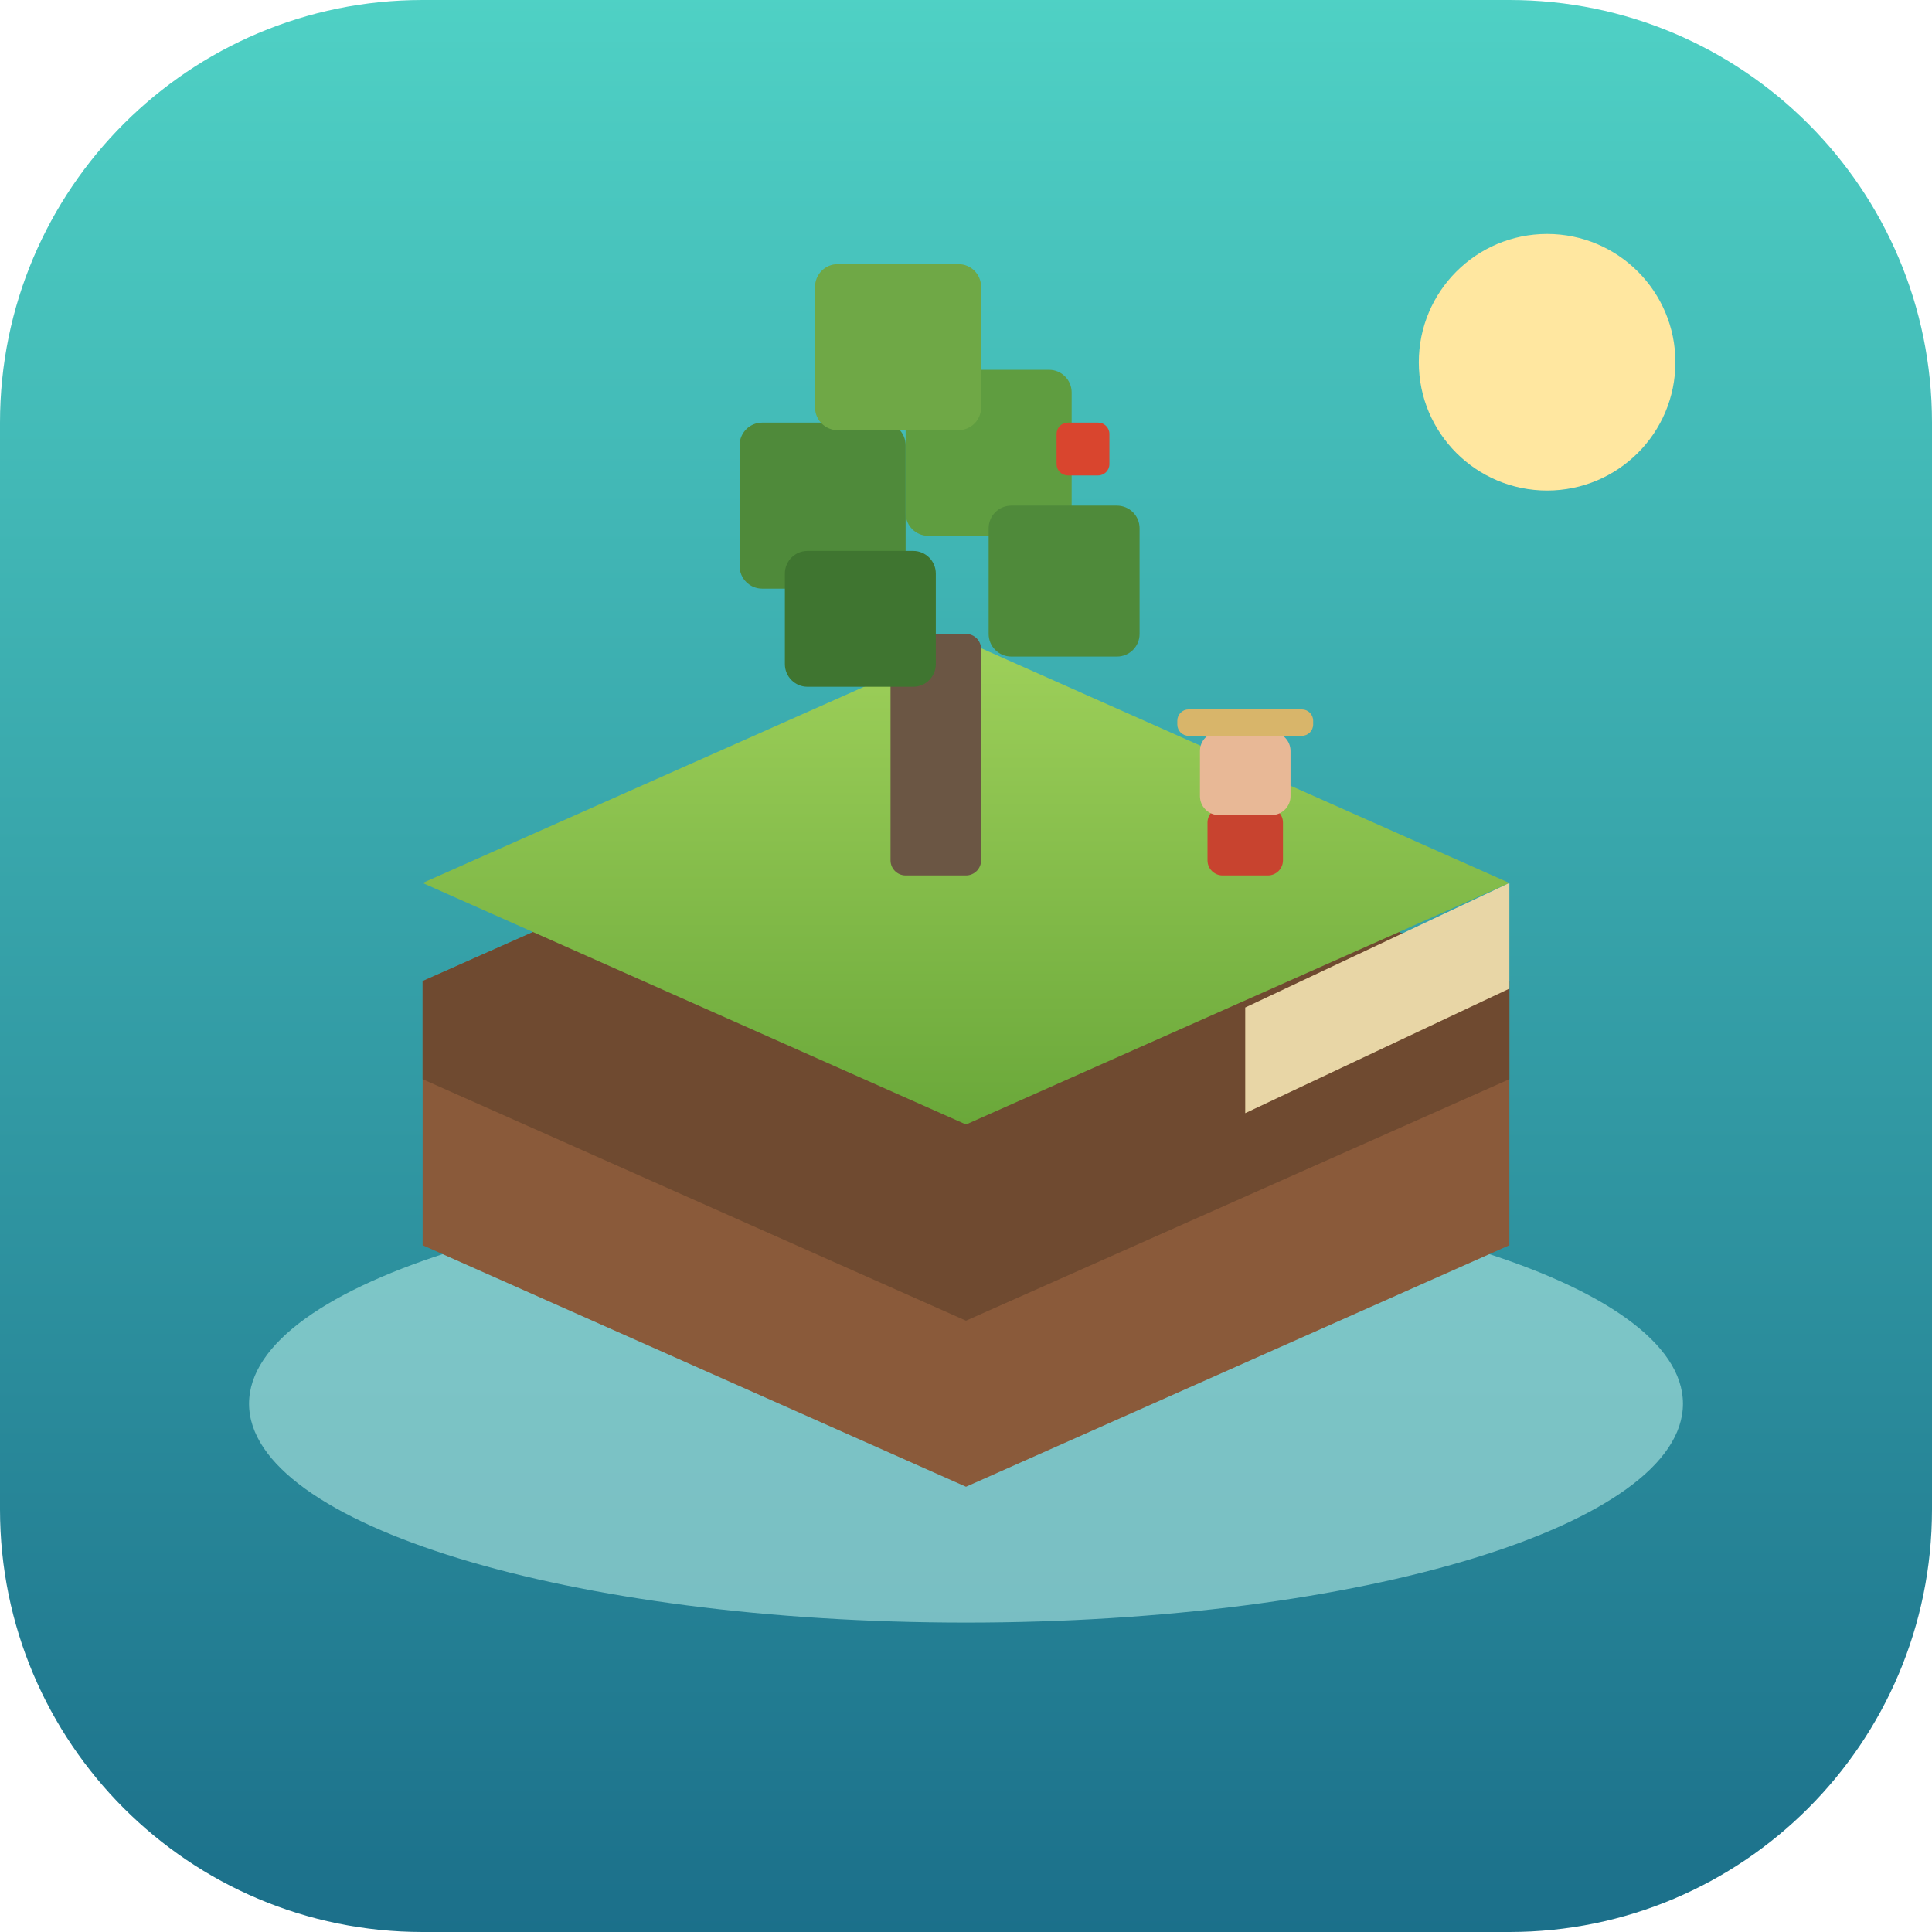
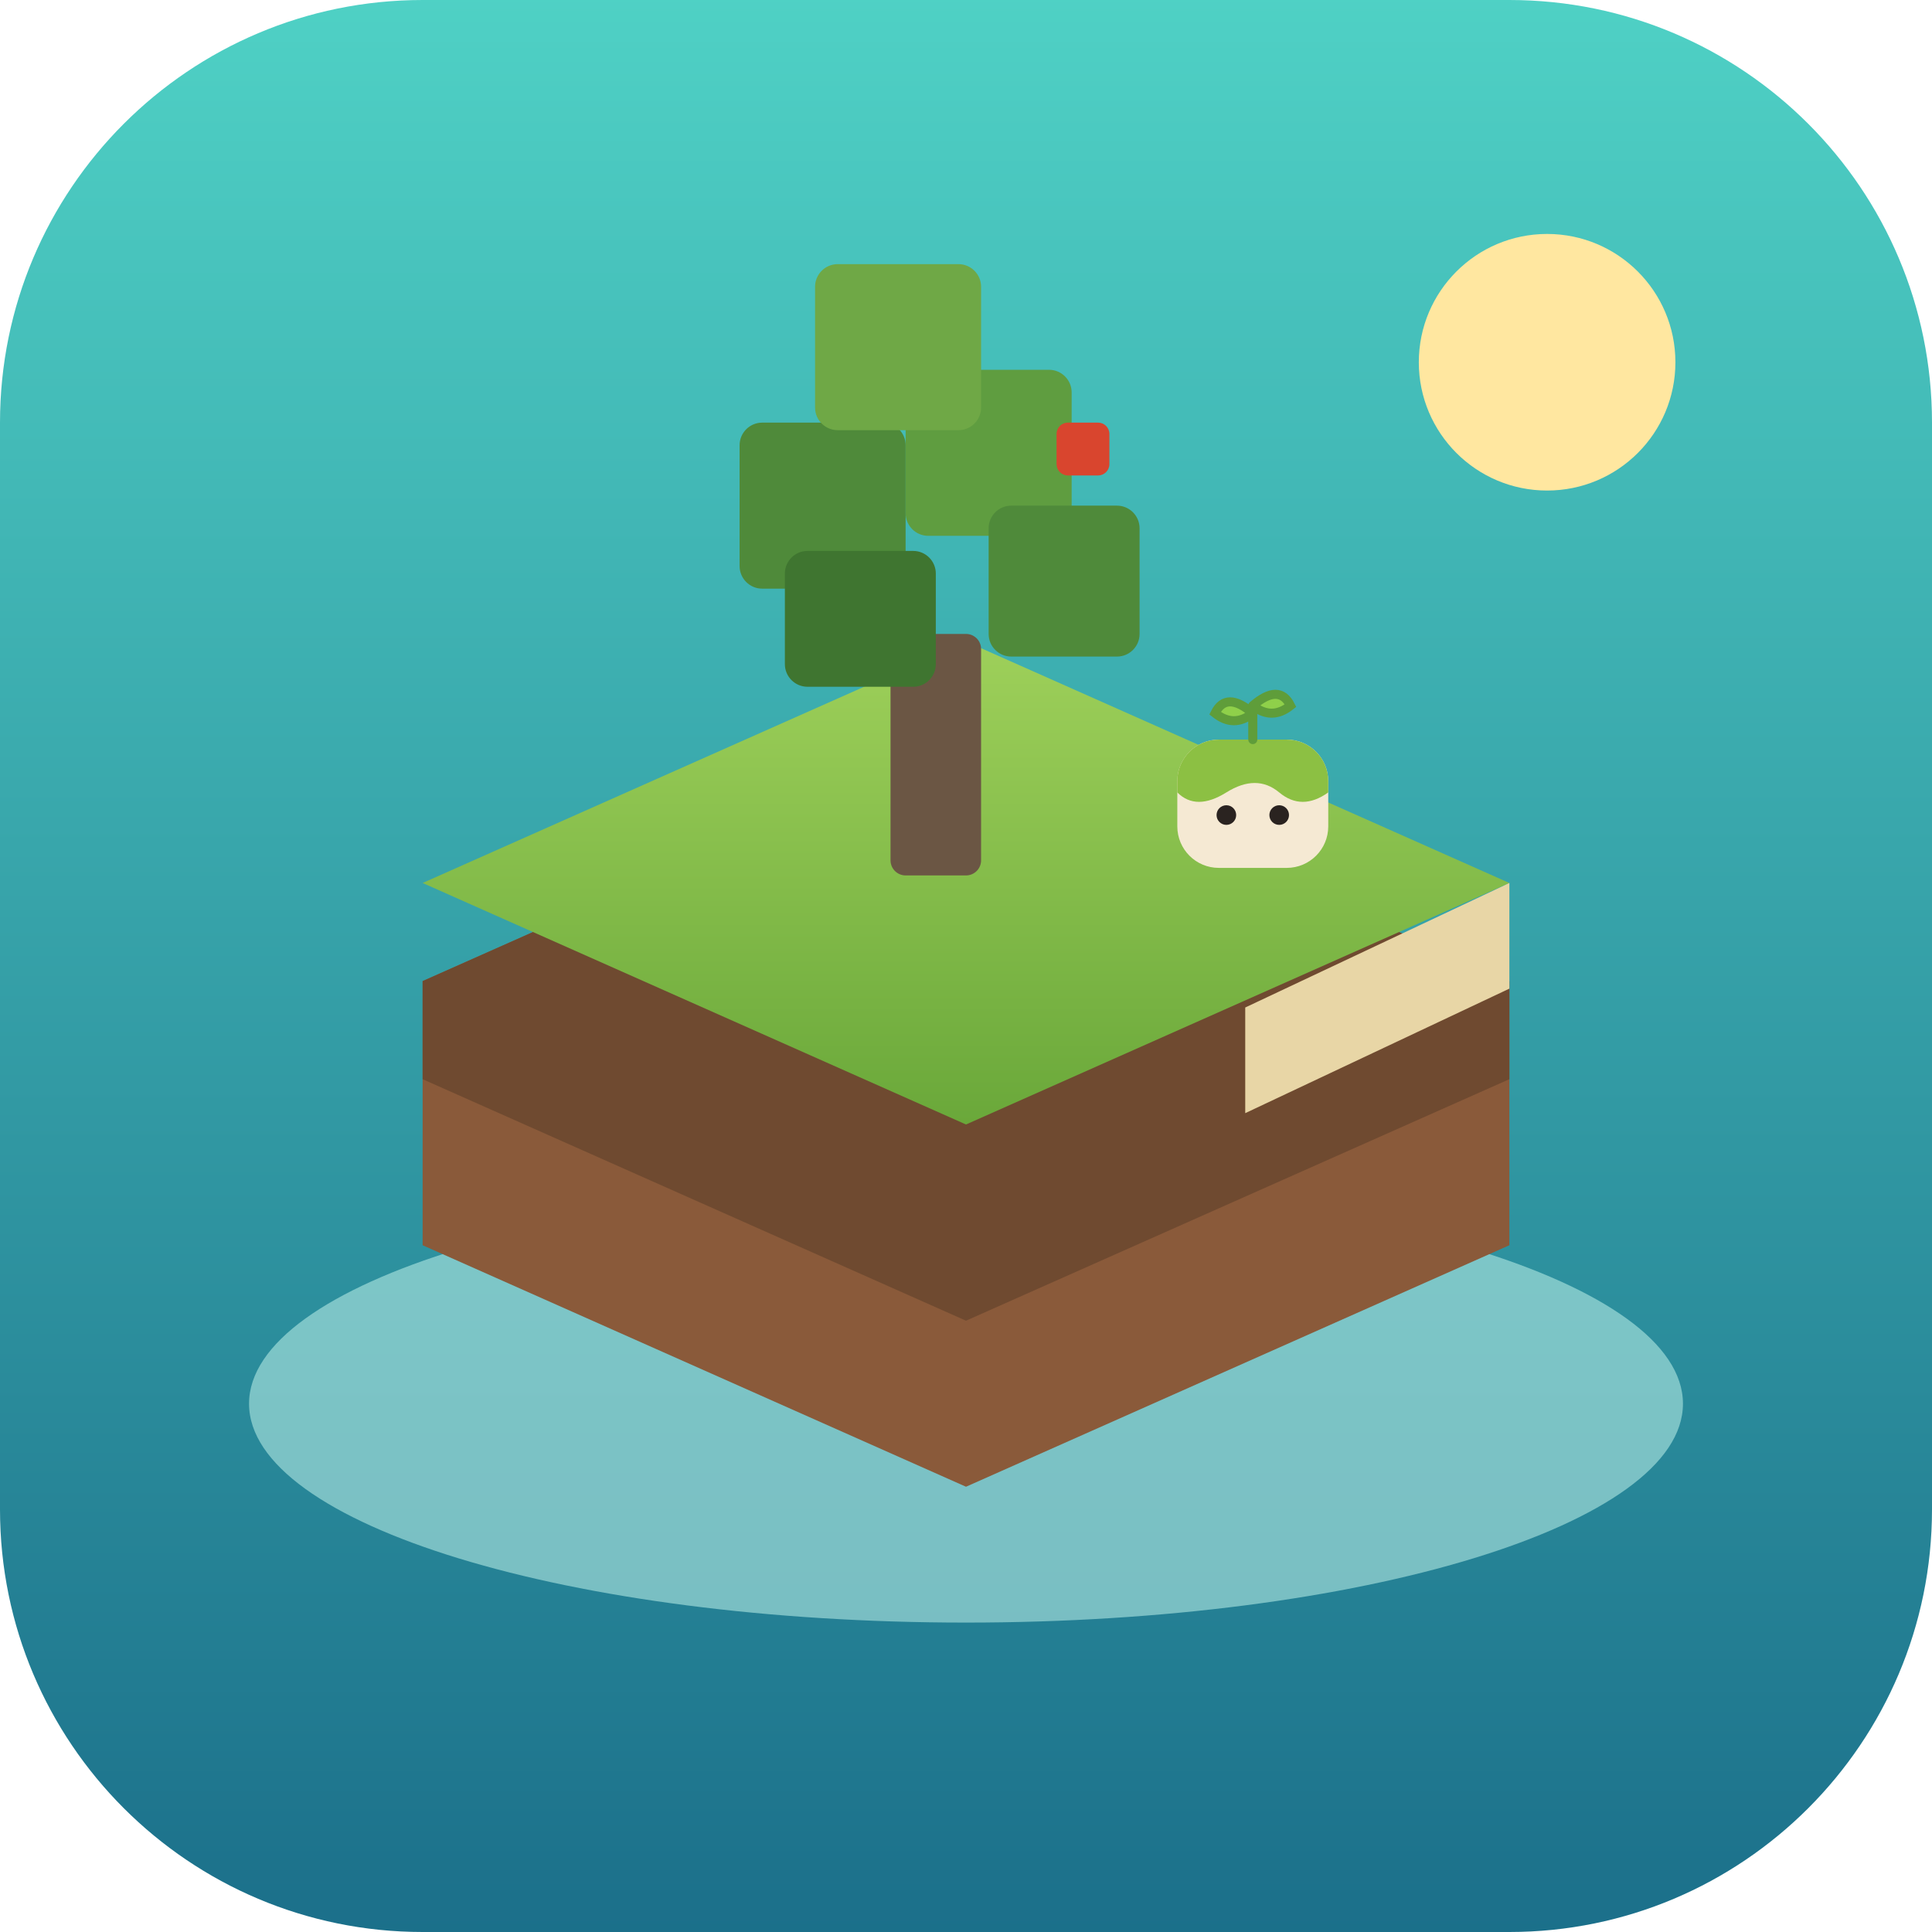
<svg xmlns="http://www.w3.org/2000/svg" viewBox="0 0 512 512" width="512" height="512">
  <defs>
    <linearGradient id="sea" x1="0" y1="0" x2="0" y2="1">
      <stop offset="0" stop-color="#4fd1c5" />
      <stop offset="1" stop-color="#1b6f8a" />
    </linearGradient>
    <linearGradient id="grass" x1="0" y1="0" x2="0" y2="1">
      <stop offset="0" stop-color="#9ed05a" />
      <stop offset="1" stop-color="#6aa83a" />
    </linearGradient>
    <clipPath id="shape">
      <rect x="0" y="0" width="512" height="512" rx="112" />
    </clipPath>
  </defs>
  <g clip-path="url(#shape)">
    <rect width="512" height="512" fill="url(#sea)" />
    <ellipse cx="256" cy="372" rx="190" ry="58" fill="#bff2ea" opacity=".55" />
    <polygon points="256,196 400,260 400,330 256,394 112,330 112,260" fill="#8a5a3a" />
    <polygon points="256,196 400,260 400,286 256,350 112,286 112,260" fill="#6f4a30" />
    <polygon points="256,170 400,234 256,298 112,234" fill="url(#grass)" />
    <polygon points="330,267 400,234 400,262 330,295" fill="#e8d6a6" />
    <polygon points="112,234 256,298 256,350 112,286" fill="#7d5434" opacity=".0" />
    <rect x="236" y="168" width="24" height="64" rx="4" fill="#6b5644" />
    <g fill="#4f8a3a">
      <rect x="196" y="112" width="44" height="44" rx="6" />
      <rect x="240" y="98" width="44" height="44" rx="6" fill="#5f9d40" />
      <rect x="216" y="70" width="44" height="44" rx="6" fill="#6fa846" />
      <rect x="262" y="134" width="40" height="40" rx="6" />
      <rect x="208" y="146" width="40" height="36" rx="6" fill="#3f7530" />
    </g>
    <rect x="280" y="112" width="14" height="14" rx="3" fill="#d9452e" />
-     <rect x="320" y="214" width="20" height="18" rx="4" fill="#c8432f" />
-     <rect x="318" y="194" width="24" height="22" rx="5" fill="#e8b896" />
-     <rect x="312" y="188" width="36" height="7" rx="3" fill="#d8b56a" />
+     <rect x="312" y="196" width="40" height="34" rx="11" fill="#f5e9d3" />
+     <path d="M312 207a11 11 0 0 1 11-11h18a11 11 0 0 1 11 11v3q-7 5-13 0t-14 0t-13 0z" fill="#8cc043" />
+     <circle cx="325" cy="216" r="2.6" fill="#2a2320" />
+     <circle cx="339" cy="216" r="2.6" fill="#2a2320" />
+     <path d="M332 196v-9m0 2q-7-6-10 0q5 4 10 0m0-2q7-6 10 0q-5 4-10 0" stroke="#5f9d3a" stroke-width="2.4" fill="#8fd04a" stroke-linecap="round" />
    <circle cx="410" cy="96" r="34" fill="#ffe7a0" />
  </g>
</svg>
